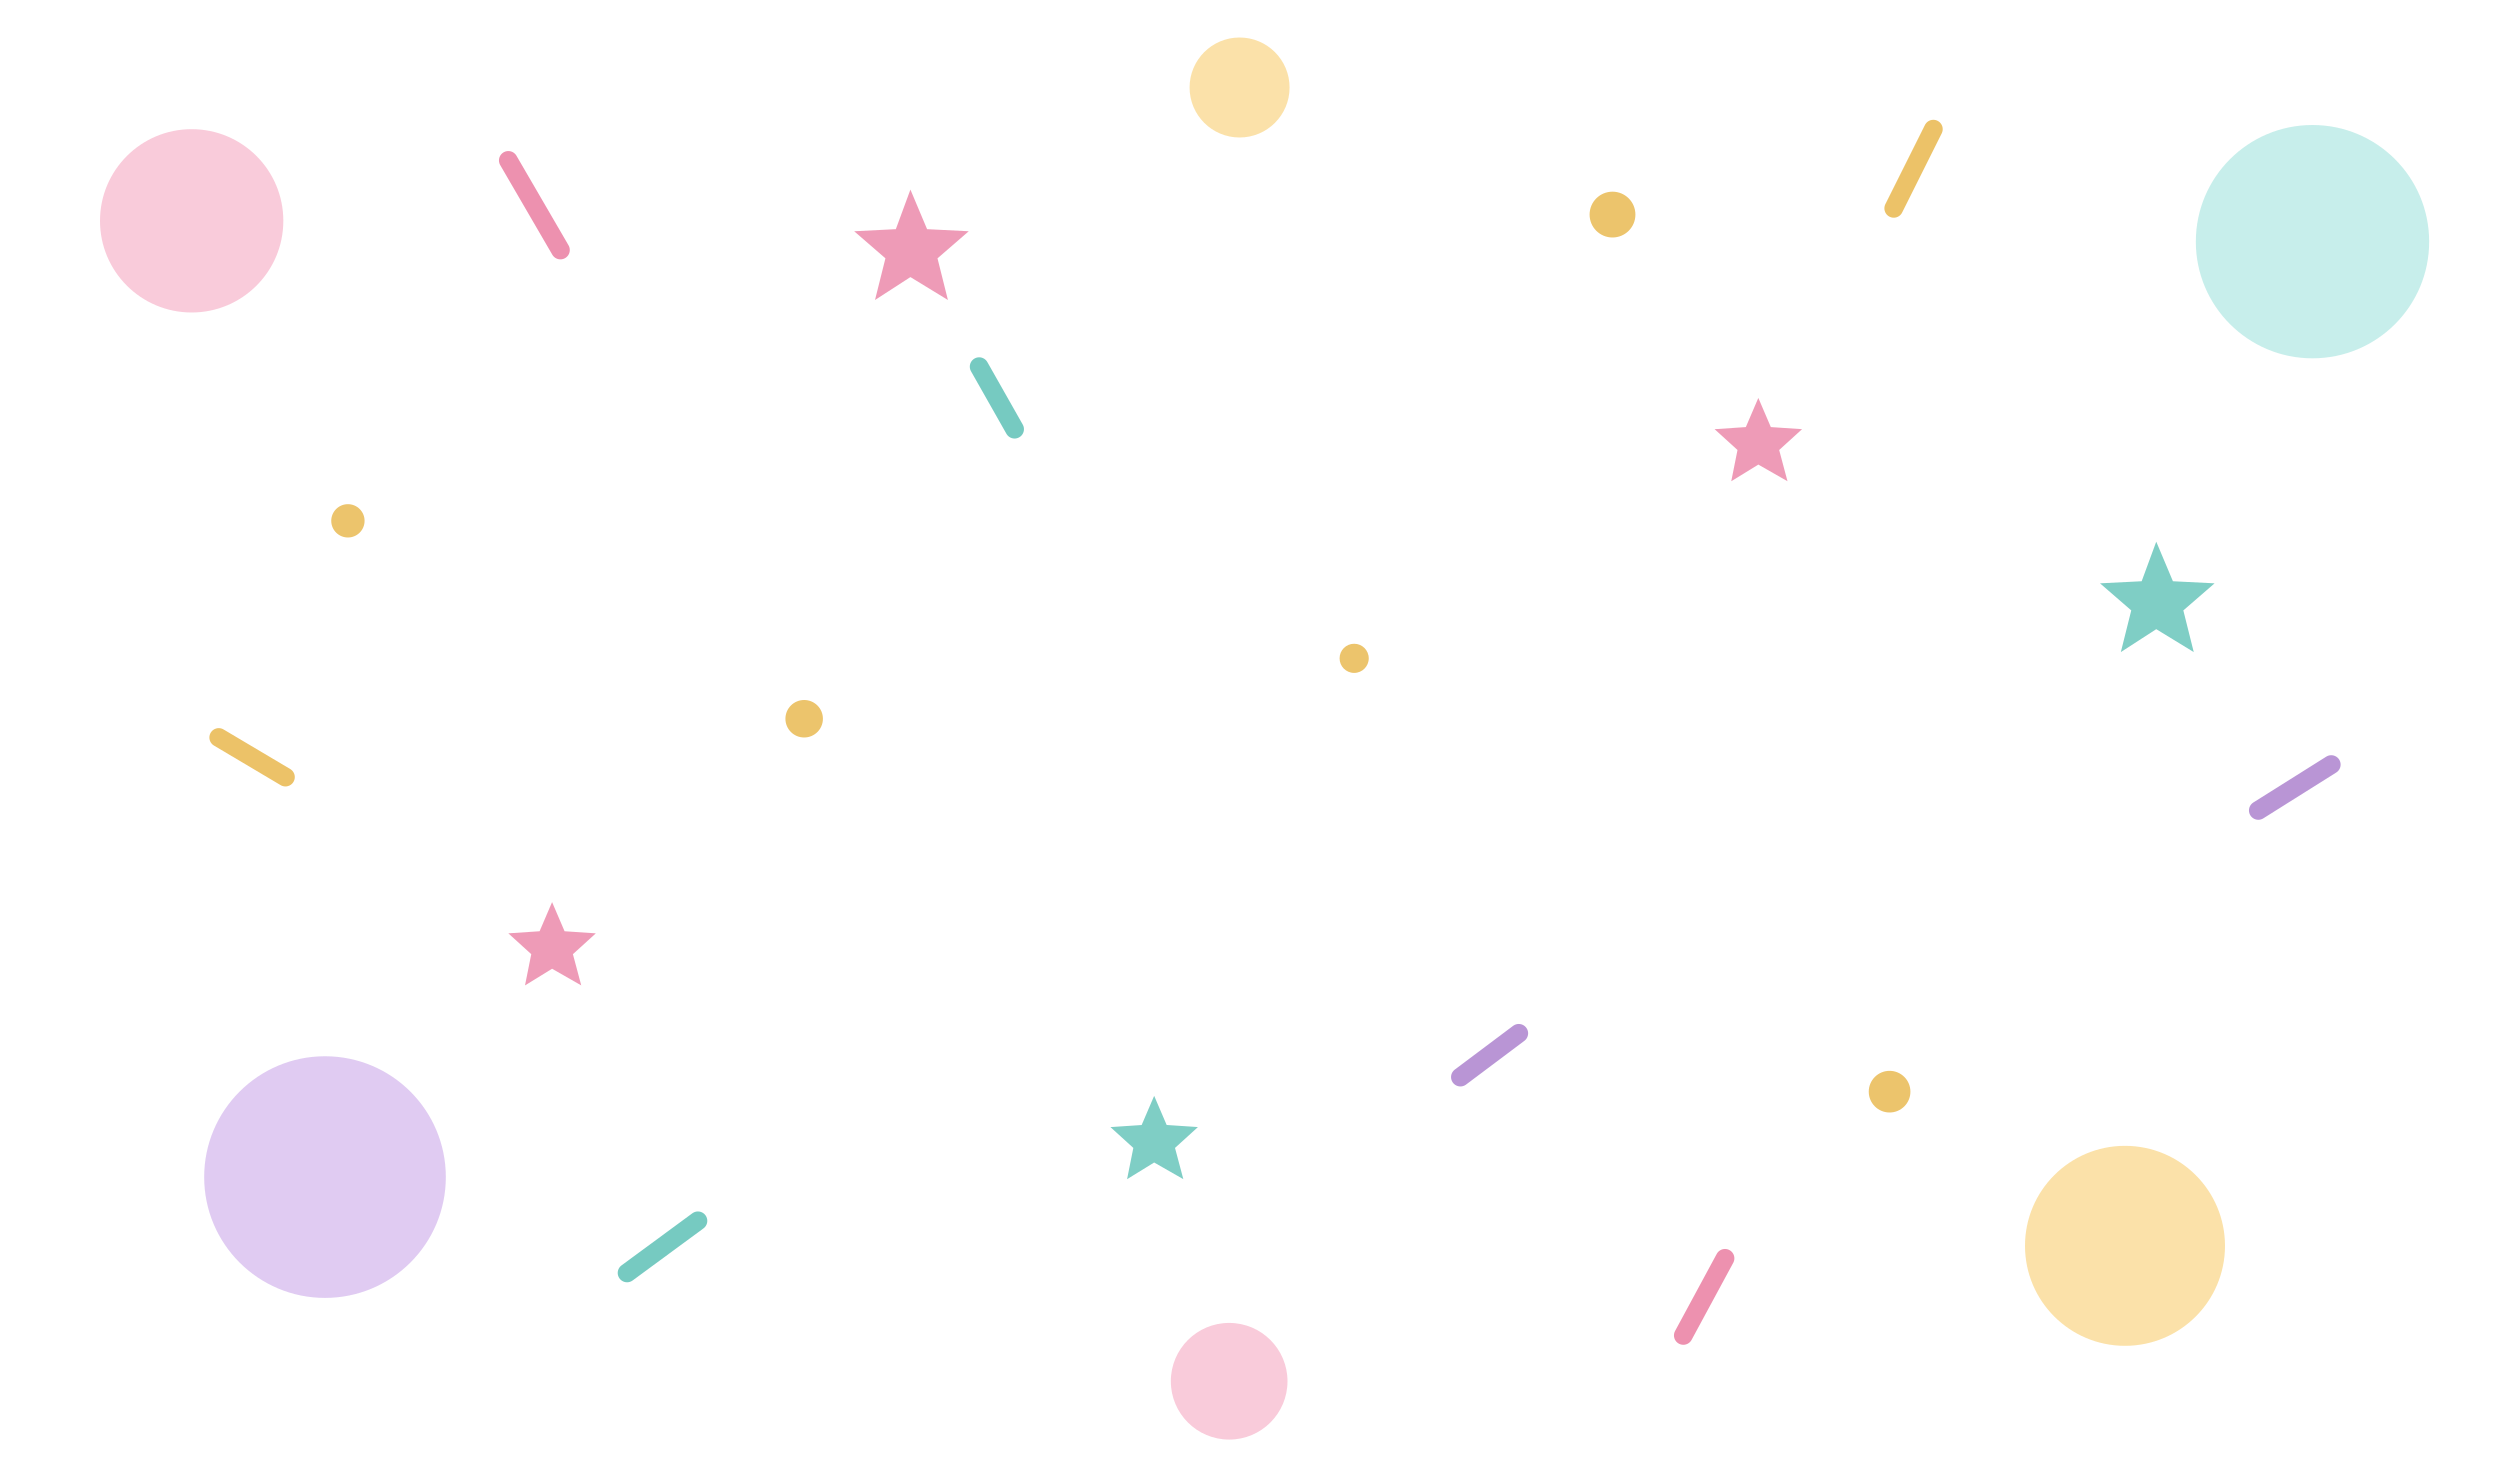
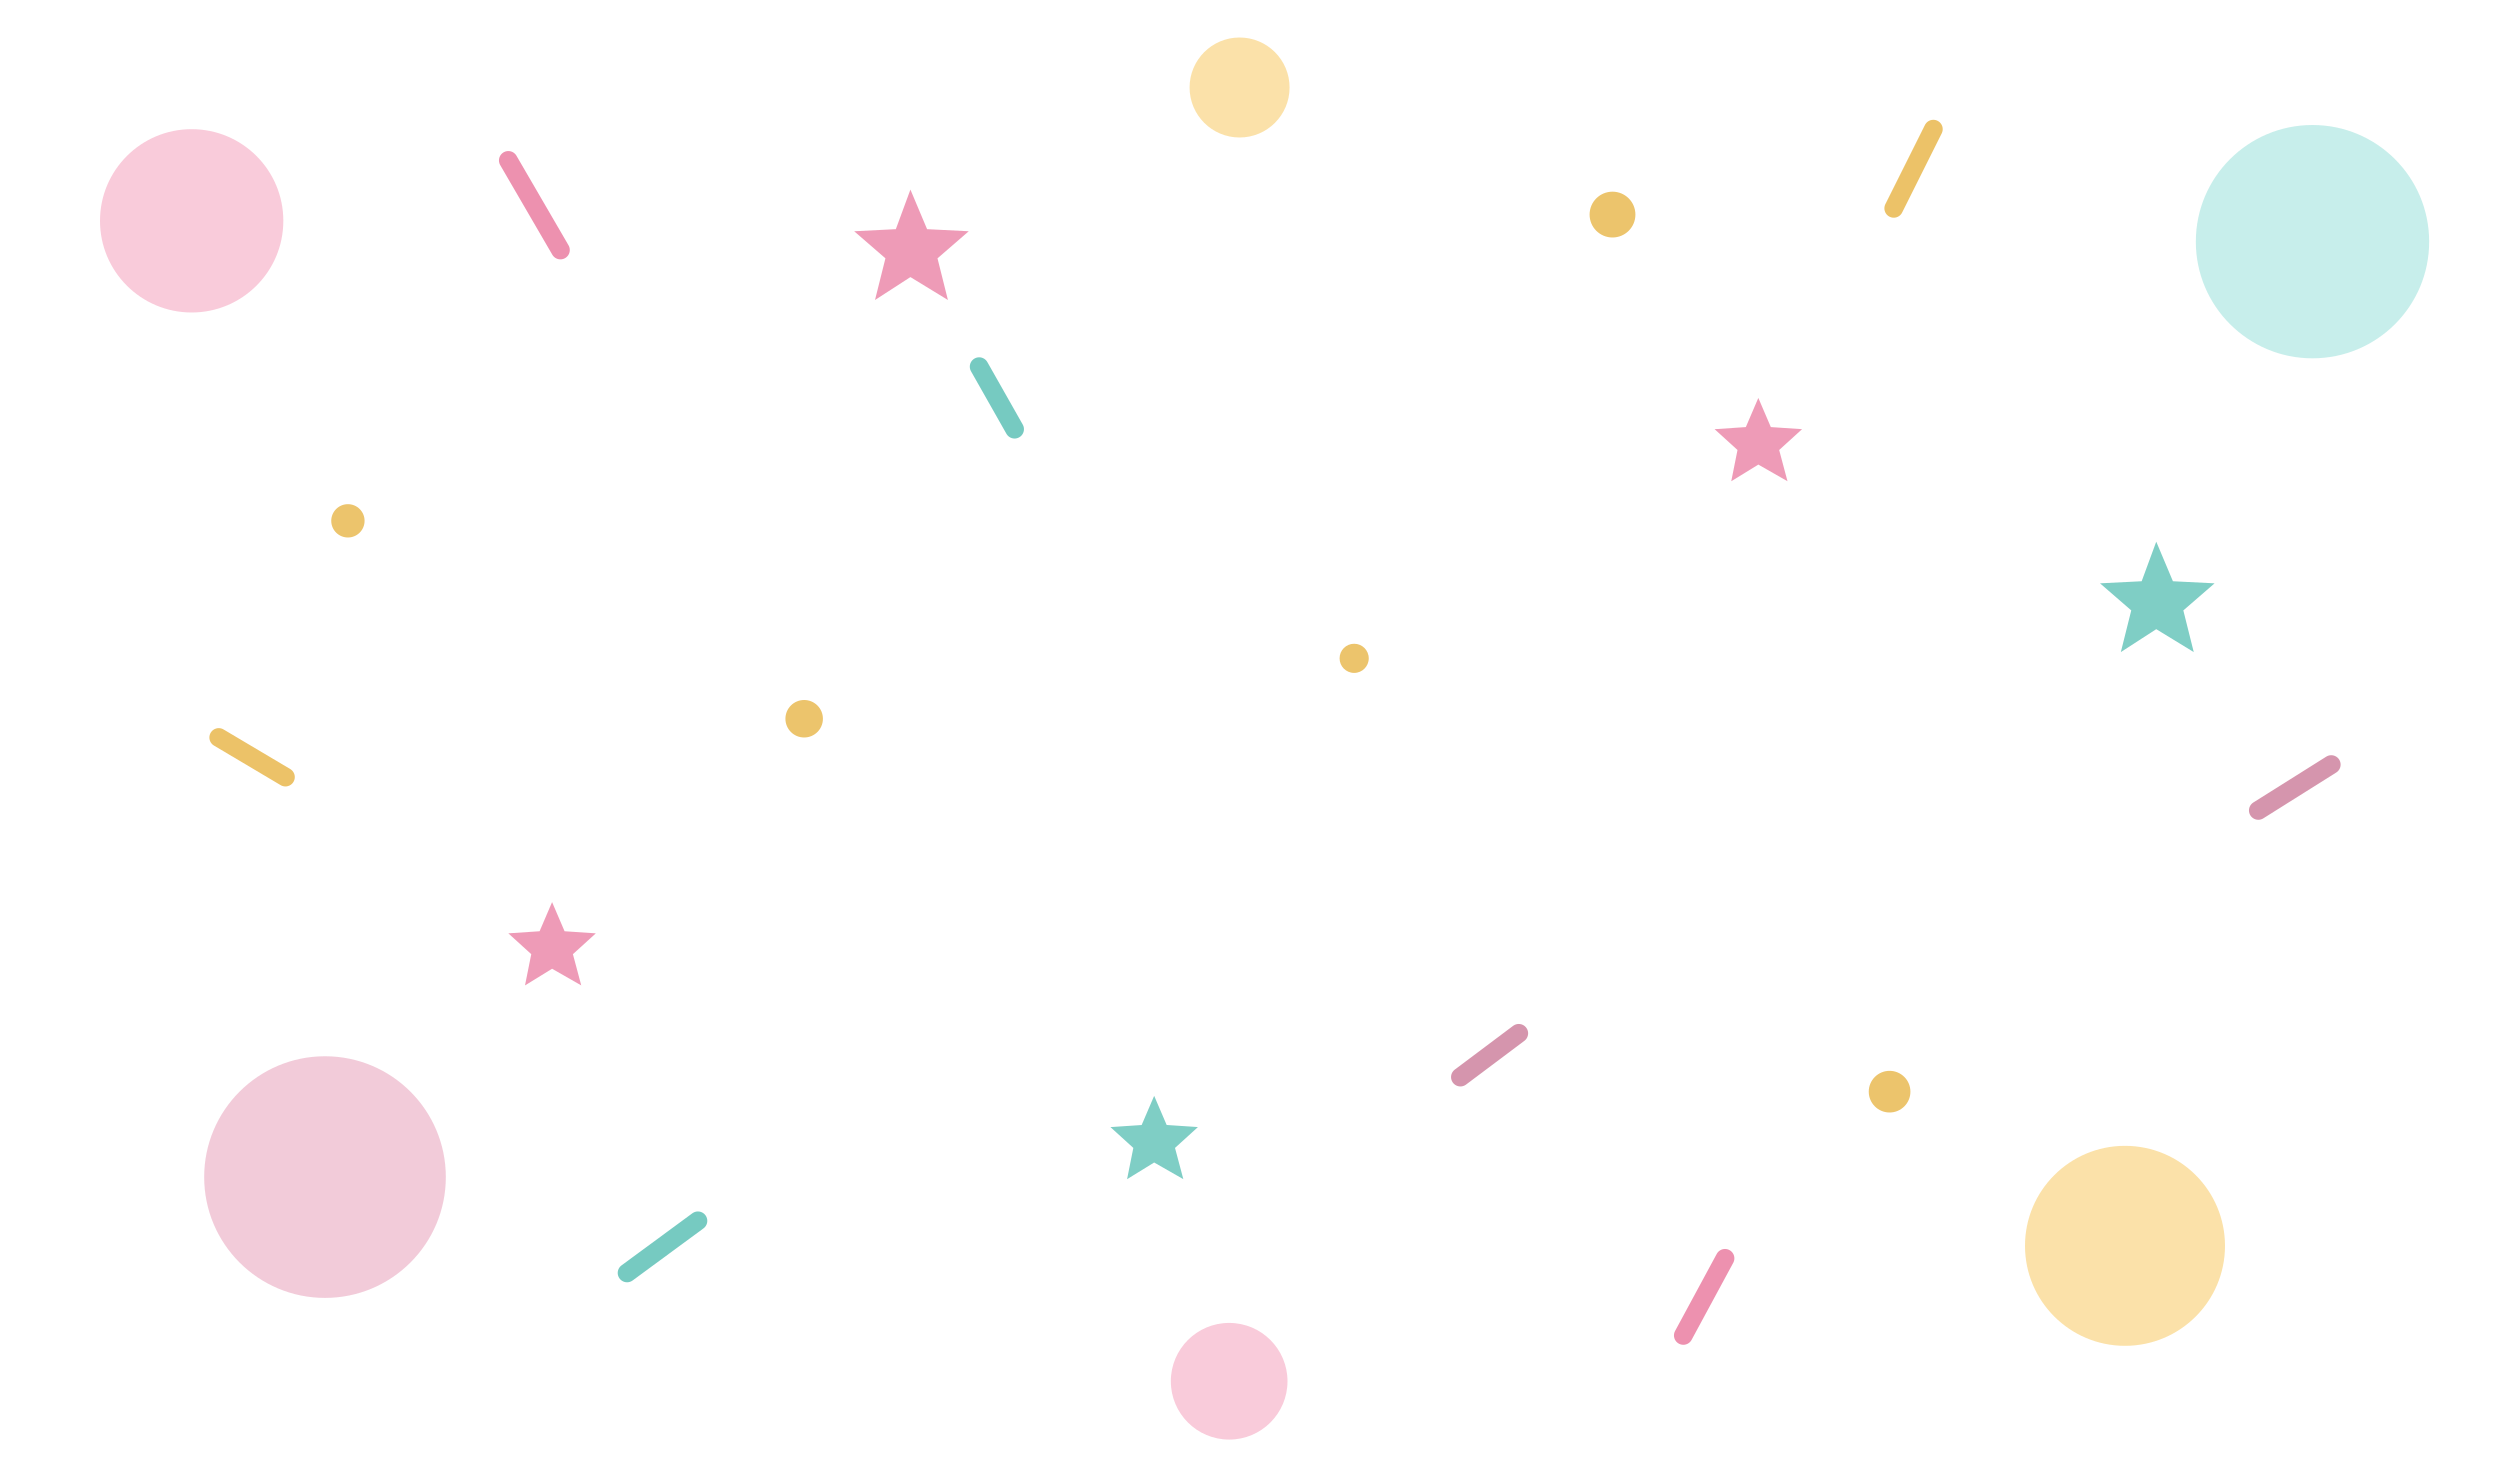
<svg xmlns="http://www.w3.org/2000/svg" width="1200" height="700" viewBox="0 0 1200 700" fill="none">
  <g opacity=".58">
    <circle cx="92" cy="106" r="44" fill="#F5A5BF" />
    <circle cx="1110" cy="116" r="56" fill="#9FE2DC" />
    <circle cx="1020" cy="598" r="48" fill="#F8CC6A" />
-     <circle cx="156" cy="565" r="58" fill="#C9A6E8" />
+     <circle cx="156" cy="565" r="58" fill="#e8a6be" />
    <circle cx="595" cy="42" r="24" fill="#F8CC6A" />
    <circle cx="590" cy="663" r="28" fill="#F5A5BF" />
  </g>
  <g stroke-linecap="round" stroke-width="9" opacity=".8">
    <path d="m244 77 25 43" stroke="#E8759B" />
    <path d="m335 586-34 25" stroke="#54BDB2" />
    <path d="m928 62-19 38" stroke="#E7B342" />
-     <path d="m1084 389 35-22" stroke="#A77BCB" />
+     <path d="m1084 389 35-22" stroke="#cb7b98" />
    <path d="m105 354 32 19" stroke="#E7B342" />
    <path d="m808 641 20-37" stroke="#E8759B" />
    <path d="m470 176 17 30" stroke="#54BDB2" />
-     <path d="m729 496-28 21" stroke="#A77BCB" />
+     <path d="m729 496-28 21" stroke="#cb7b98" />
  </g>
  <g fill="#E8759B" opacity=".72">
    <path d="m437 91 8 19 20 1-15 13 5 20-18-11-17 11 5-20-15-13 20-1z" />
    <path d="m844 191 6 14 15 1-11 10 4 15-14-8-13 8 3-15-11-10 15-1z" />
    <path d="m265 433 6 14 15 1-11 10 4 15-14-8-13 8 3-15-11-10 15-1z" />
  </g>
  <g fill="#54BDB2" opacity=".75">
    <path d="m1035 260 8 19 20 1-15 13 5 20-18-11-17 11 5-20-15-13 20-1z" />
    <path d="m554 526 6 14 15 1-11 10 4 15-14-8-13 8 3-15-11-10 15-1z" />
  </g>
  <g fill="#E7B342" opacity=".78">
    <circle cx="386" cy="345" r="9" />
    <circle cx="774" cy="103" r="11" />
    <circle cx="907" cy="524" r="10" />
    <circle cx="167" cy="250" r="8" />
    <circle cx="650" cy="316" r="7" />
  </g>
</svg>
